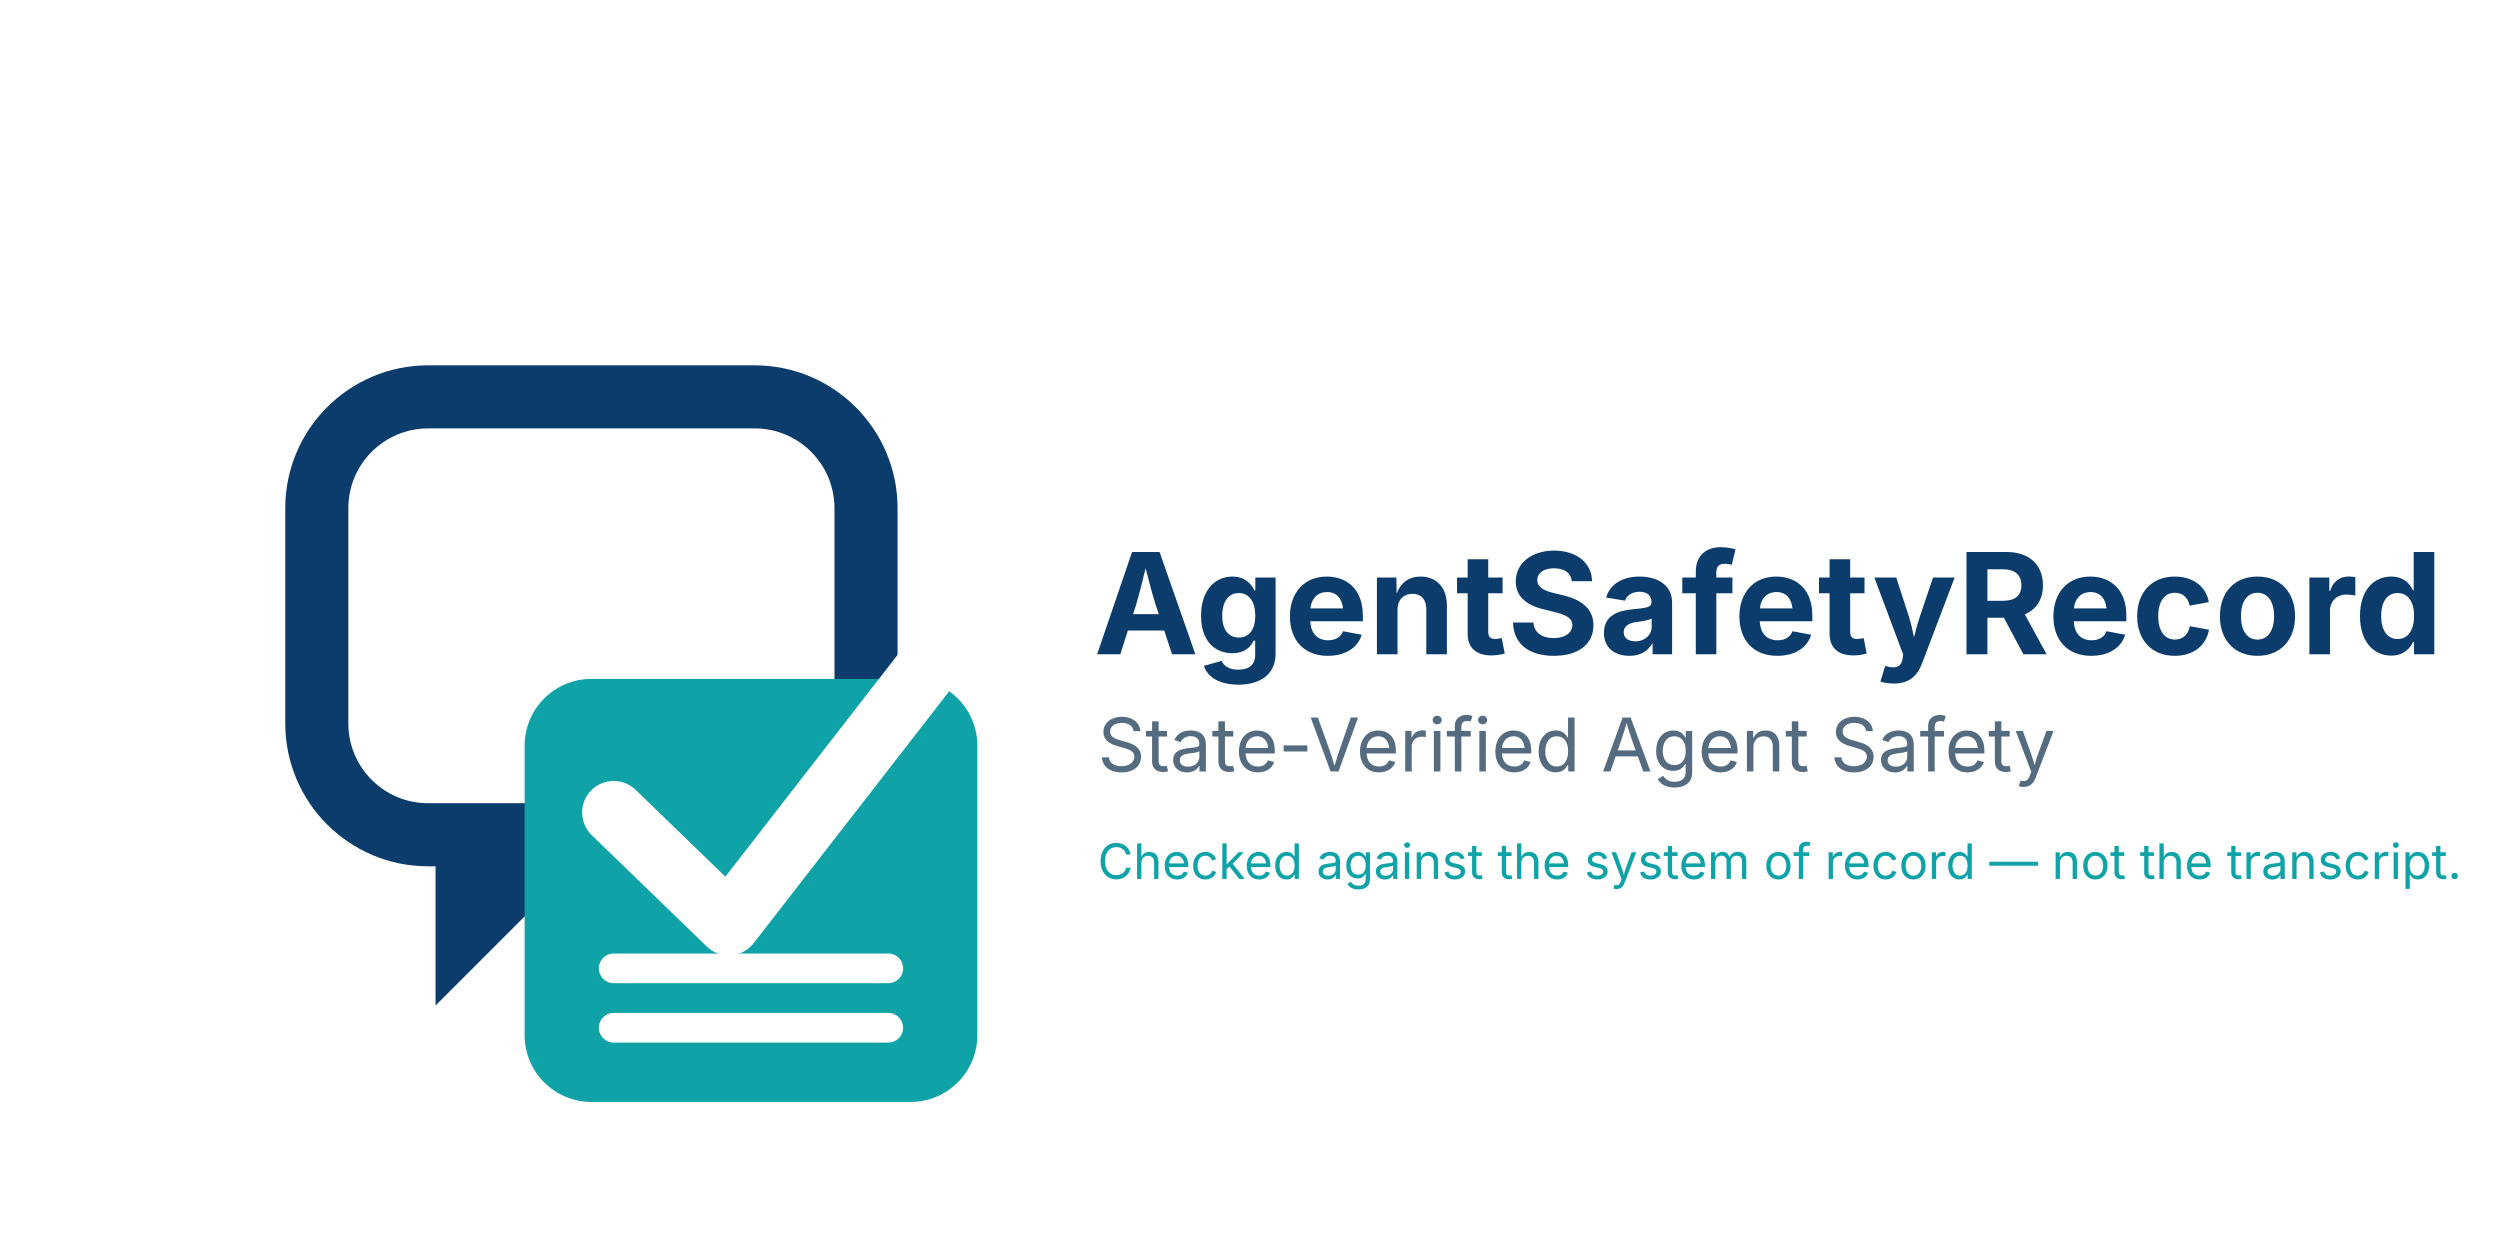
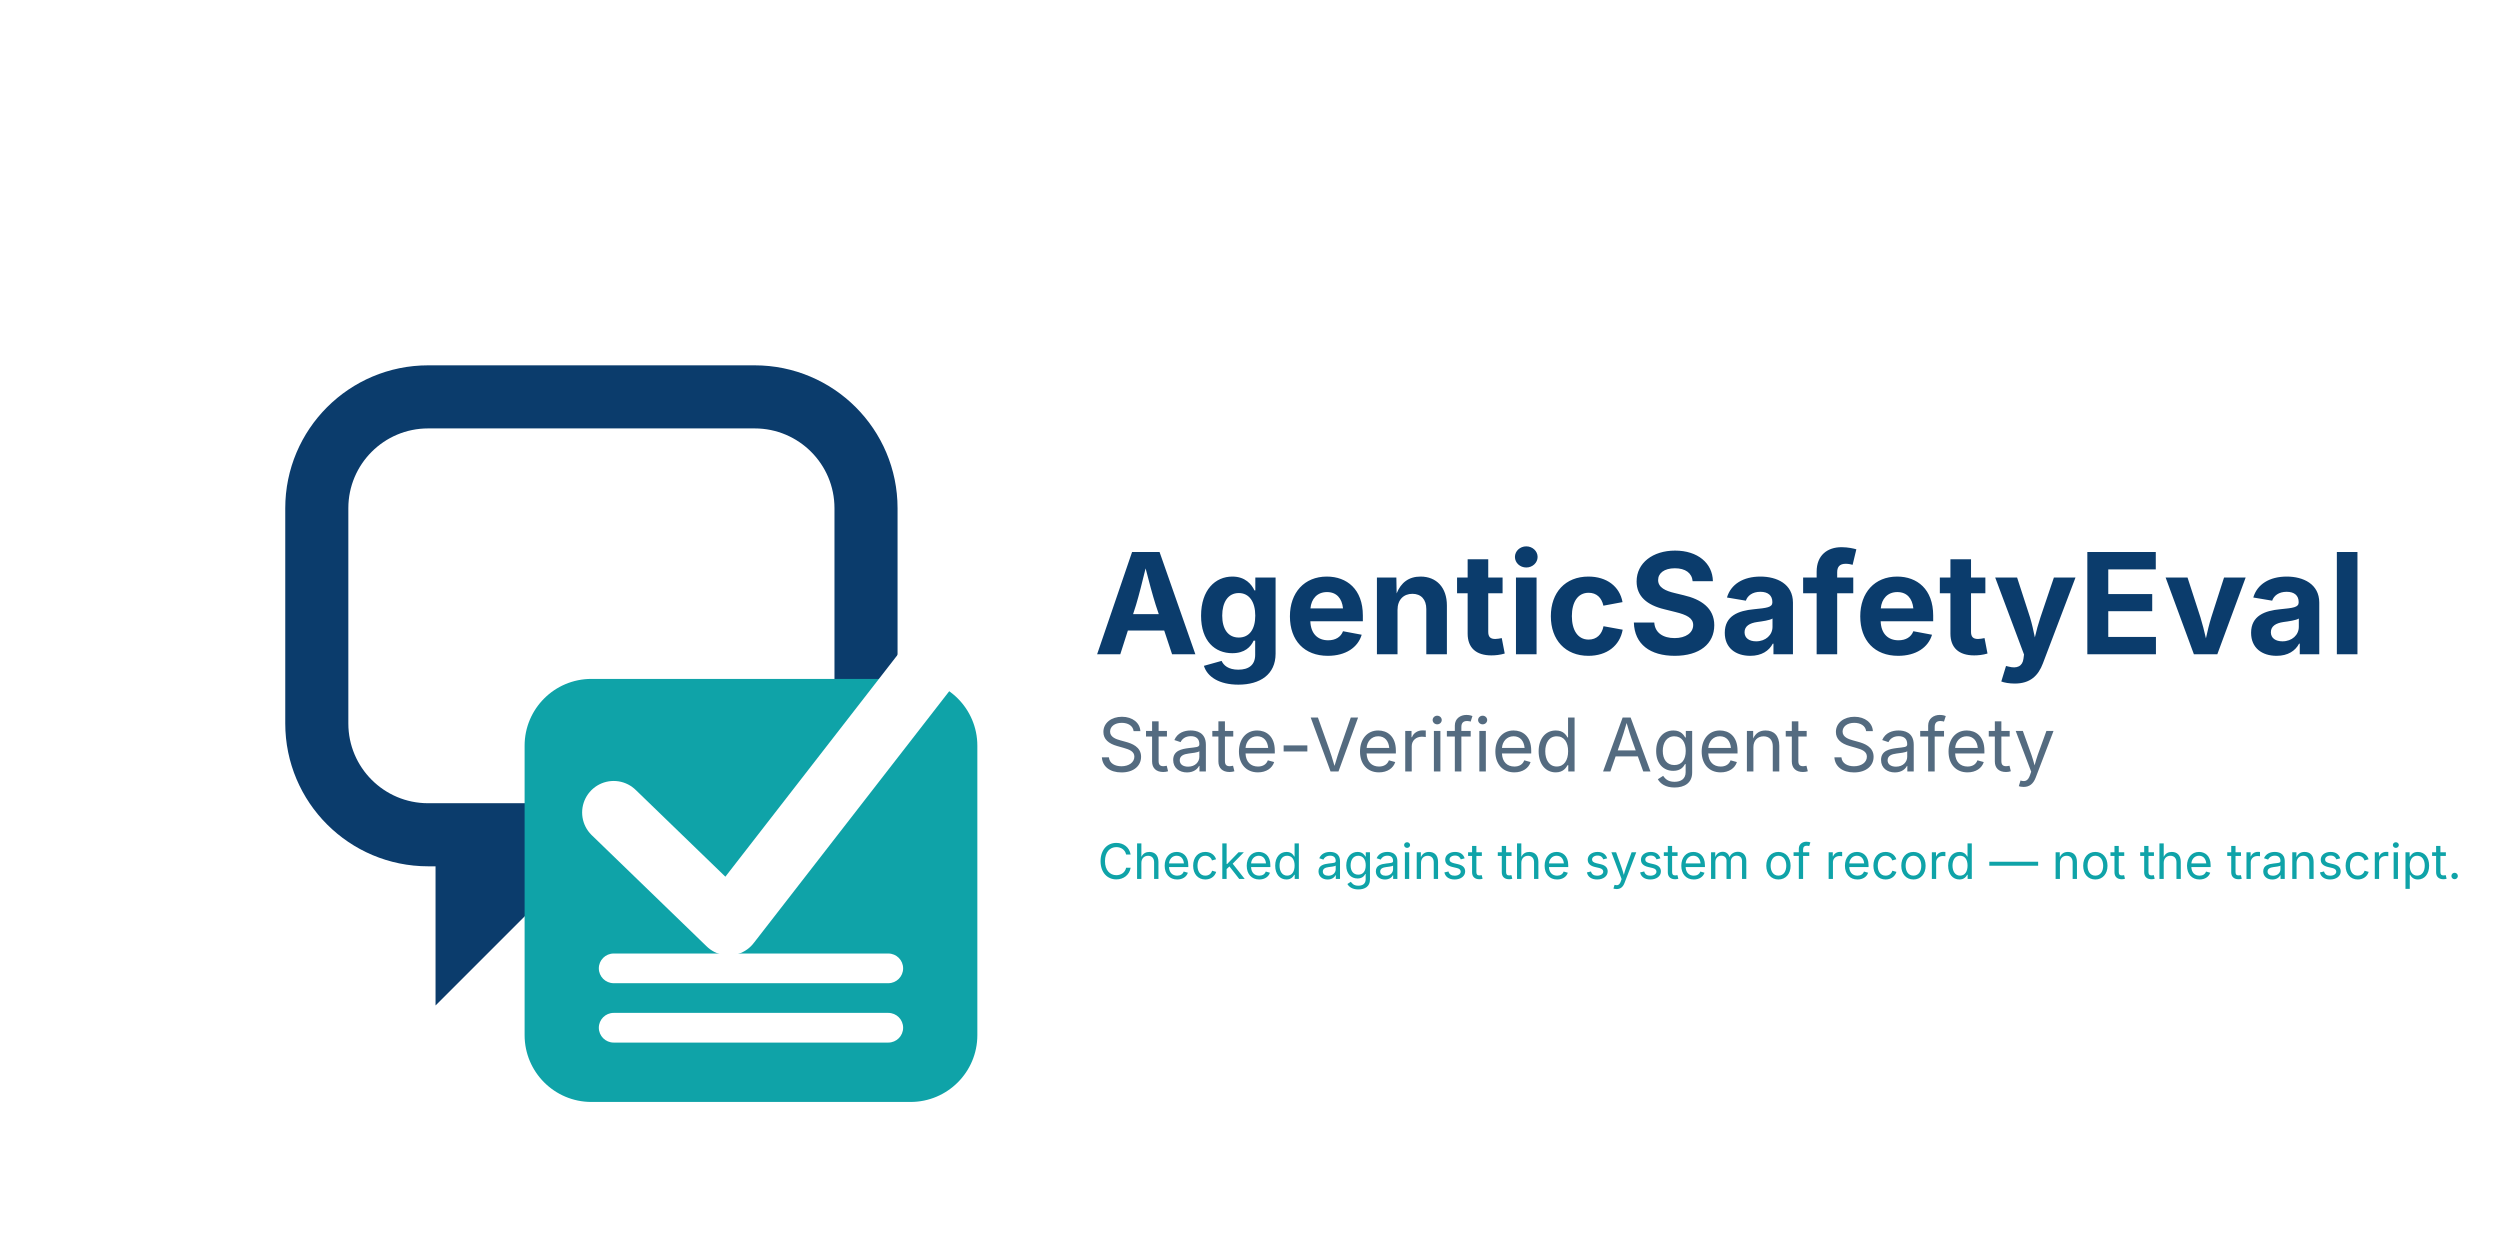
- <svg xmlns="http://www.w3.org/2000/svg" viewBox="0 0 1280 640" role="img" aria-label="AgentSafetyRecord - State-Verified Agent Safety">
+ <svg xmlns="http://www.w3.org/2000/svg" viewBox="0 0 1280 640" role="img" aria-label="AgenticSafetyEval - State-Verified Agent Safety">
  <rect x="0" y="0" width="1280" height="640" fill="#FFFFFF" />
  <g transform="translate(90,150) scale(1.9)">
    <rect x="38" y="28" width="148" height="118" rx="30" fill="none" stroke="#0B3C6C" stroke-width="17" />
    <path d="M70 138 L70 192 L116 146 Z" fill="#0B3C6C" />
    <rect x="94" y="104" width="122" height="114" rx="18" fill="#0FA3A8" />
    <path d="M118 140 L149 170 L208 94" fill="none" stroke="#FFFFFF" stroke-width="17" stroke-linecap="round" stroke-linejoin="round" />
    <rect x="114" y="178" width="82" height="8" rx="4" fill="#FFFFFF" />
    <rect x="114" y="194" width="82" height="8" rx="4" fill="#FFFFFF" />
  </g>
-   <text x="560" y="335" font-family="Inter, Arial, sans-serif" font-size="72" font-weight="700" fill="#0B3C6C">AgentSafetyRecord</text>
+   <text x="560" y="335" font-family="Inter, Arial, sans-serif" font-size="72" font-weight="700" fill="#0B3C6C">AgenticSafetyEval</text>
  <text x="562" y="395" font-family="Inter, Arial, sans-serif" font-size="38" fill="#546B80">State-Verified Agent Safety</text>
  <text x="562" y="450" font-family="Inter, Arial, sans-serif" font-size="25" fill="#0FA3A8">Checked against the system of record — not the transcript.</text>
</svg>
